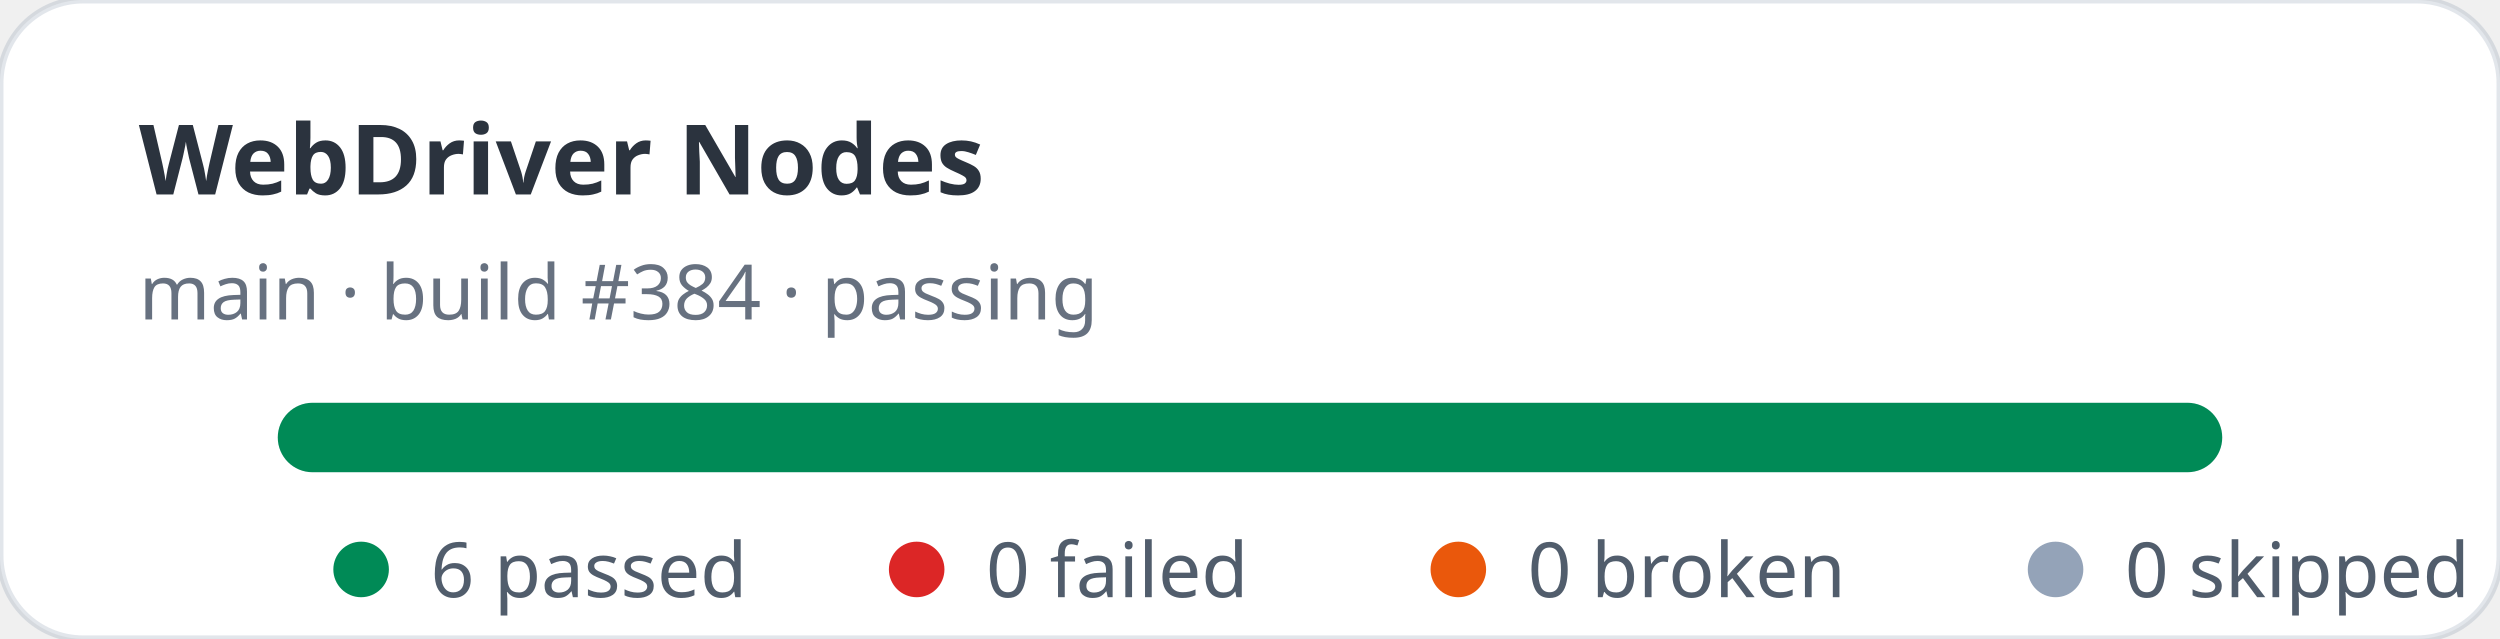
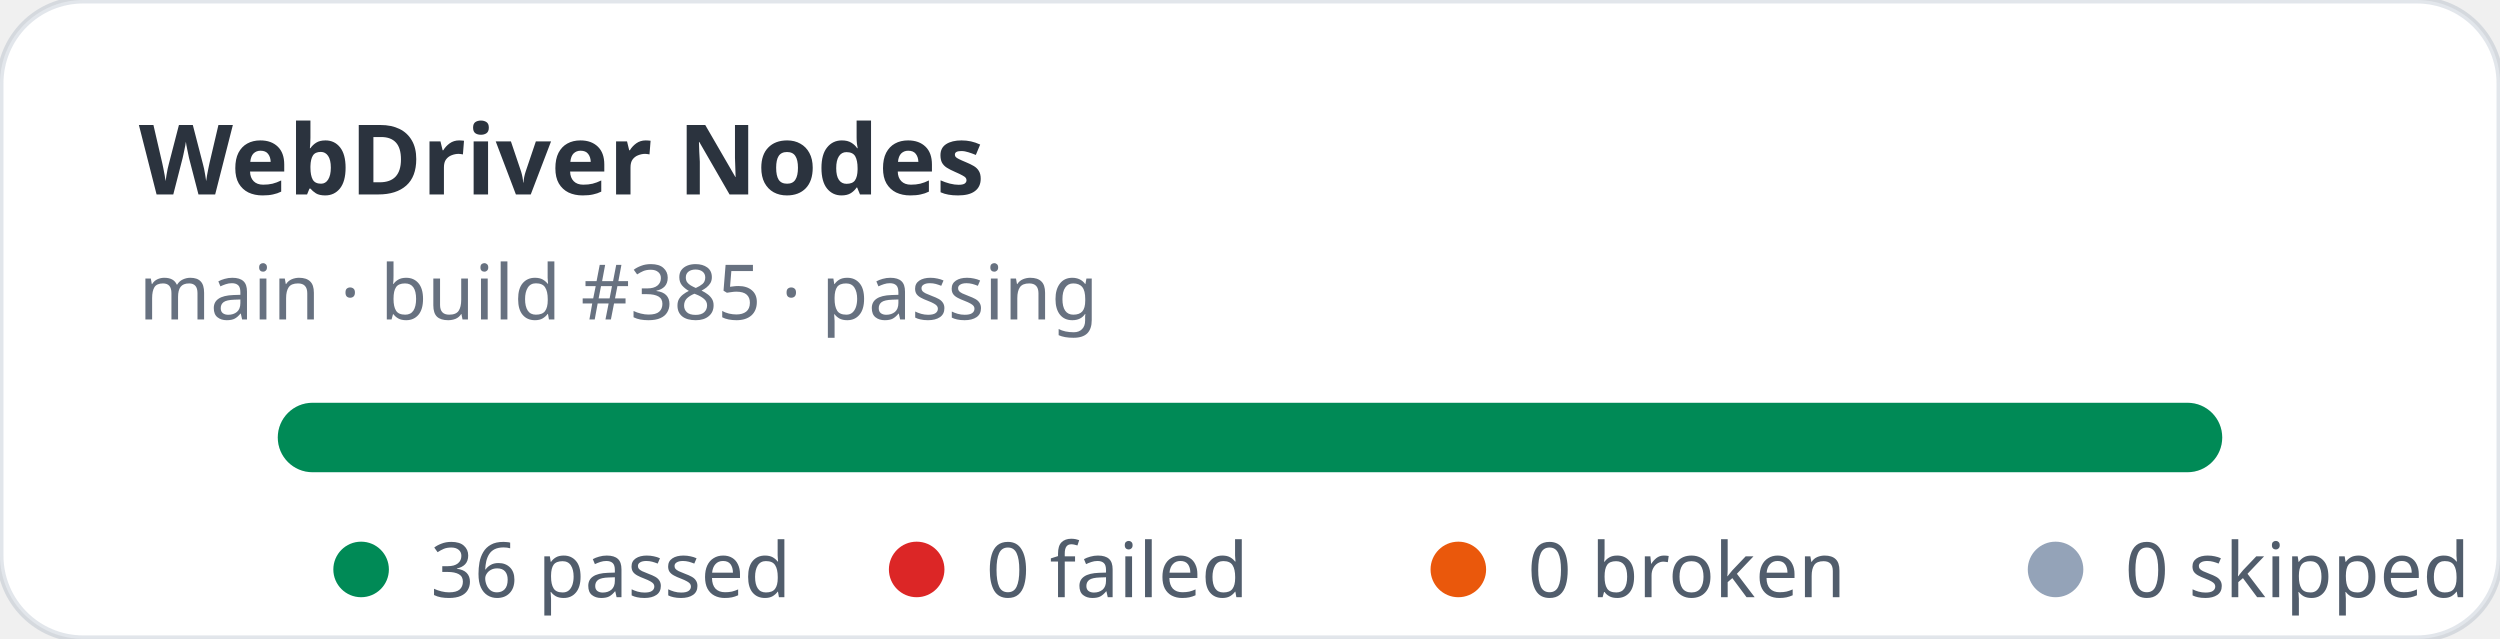
- <svg xmlns="http://www.w3.org/2000/svg" width="360" height="92" viewBox="0 0 360 92" role="img" aria-label="WebDriver Nodes stats: 6 passed, 0 failed">
+ <svg xmlns="http://www.w3.org/2000/svg" width="360" height="92" viewBox="0 0 360 92" role="img" aria-label="WebDriver Nodes stats: 36 passed, 0 failed">
  <rect width="360" height="92" rx="12" fill="#ffffff" stroke="rgba(11,48,86,0.12)" />
  <text x="20" y="28" fill="rgba(1,10,24,0.83)" font-family="ui-sans-serif,system-ui,sans-serif" font-size="14" font-weight="700">WebDriver Nodes</text>
-   <text x="20" y="46" fill="rgba(2,19,44,0.6)" font-family="ui-sans-serif,system-ui,sans-serif" font-size="11">main · build #384 · passing</text>
+   <text x="20" y="46" fill="rgba(2,19,44,0.6)" font-family="ui-sans-serif,system-ui,sans-serif" font-size="11">main · build #385 · passing</text>
  <rect x="40" y="58" width="280" height="10" rx="5" fill="#e2e8f0" />
  <rect x="40" y="58" width="280" height="10" rx="5" fill="#008a56" />
  <g font-family="ui-sans-serif,system-ui,sans-serif" font-size="11" fill="rgba(1,18,40,0.68)">
    <circle cx="52" cy="82" r="4" fill="#008a56" />
-     <text x="62" y="86">6 passed</text>
+     <text x="62" y="86">36 passed</text>
    <circle cx="132" cy="82" r="4" fill="#dc2626" />
    <text x="142" y="86">0 failed</text>
    <circle cx="210" cy="82" r="4" fill="#ea580c" />
    <text x="220" y="86">0 broken</text>
    <circle cx="296" cy="82" r="4" fill="#94a3b8" />
    <text x="306" y="86">0 skipped</text>
  </g>
</svg>
